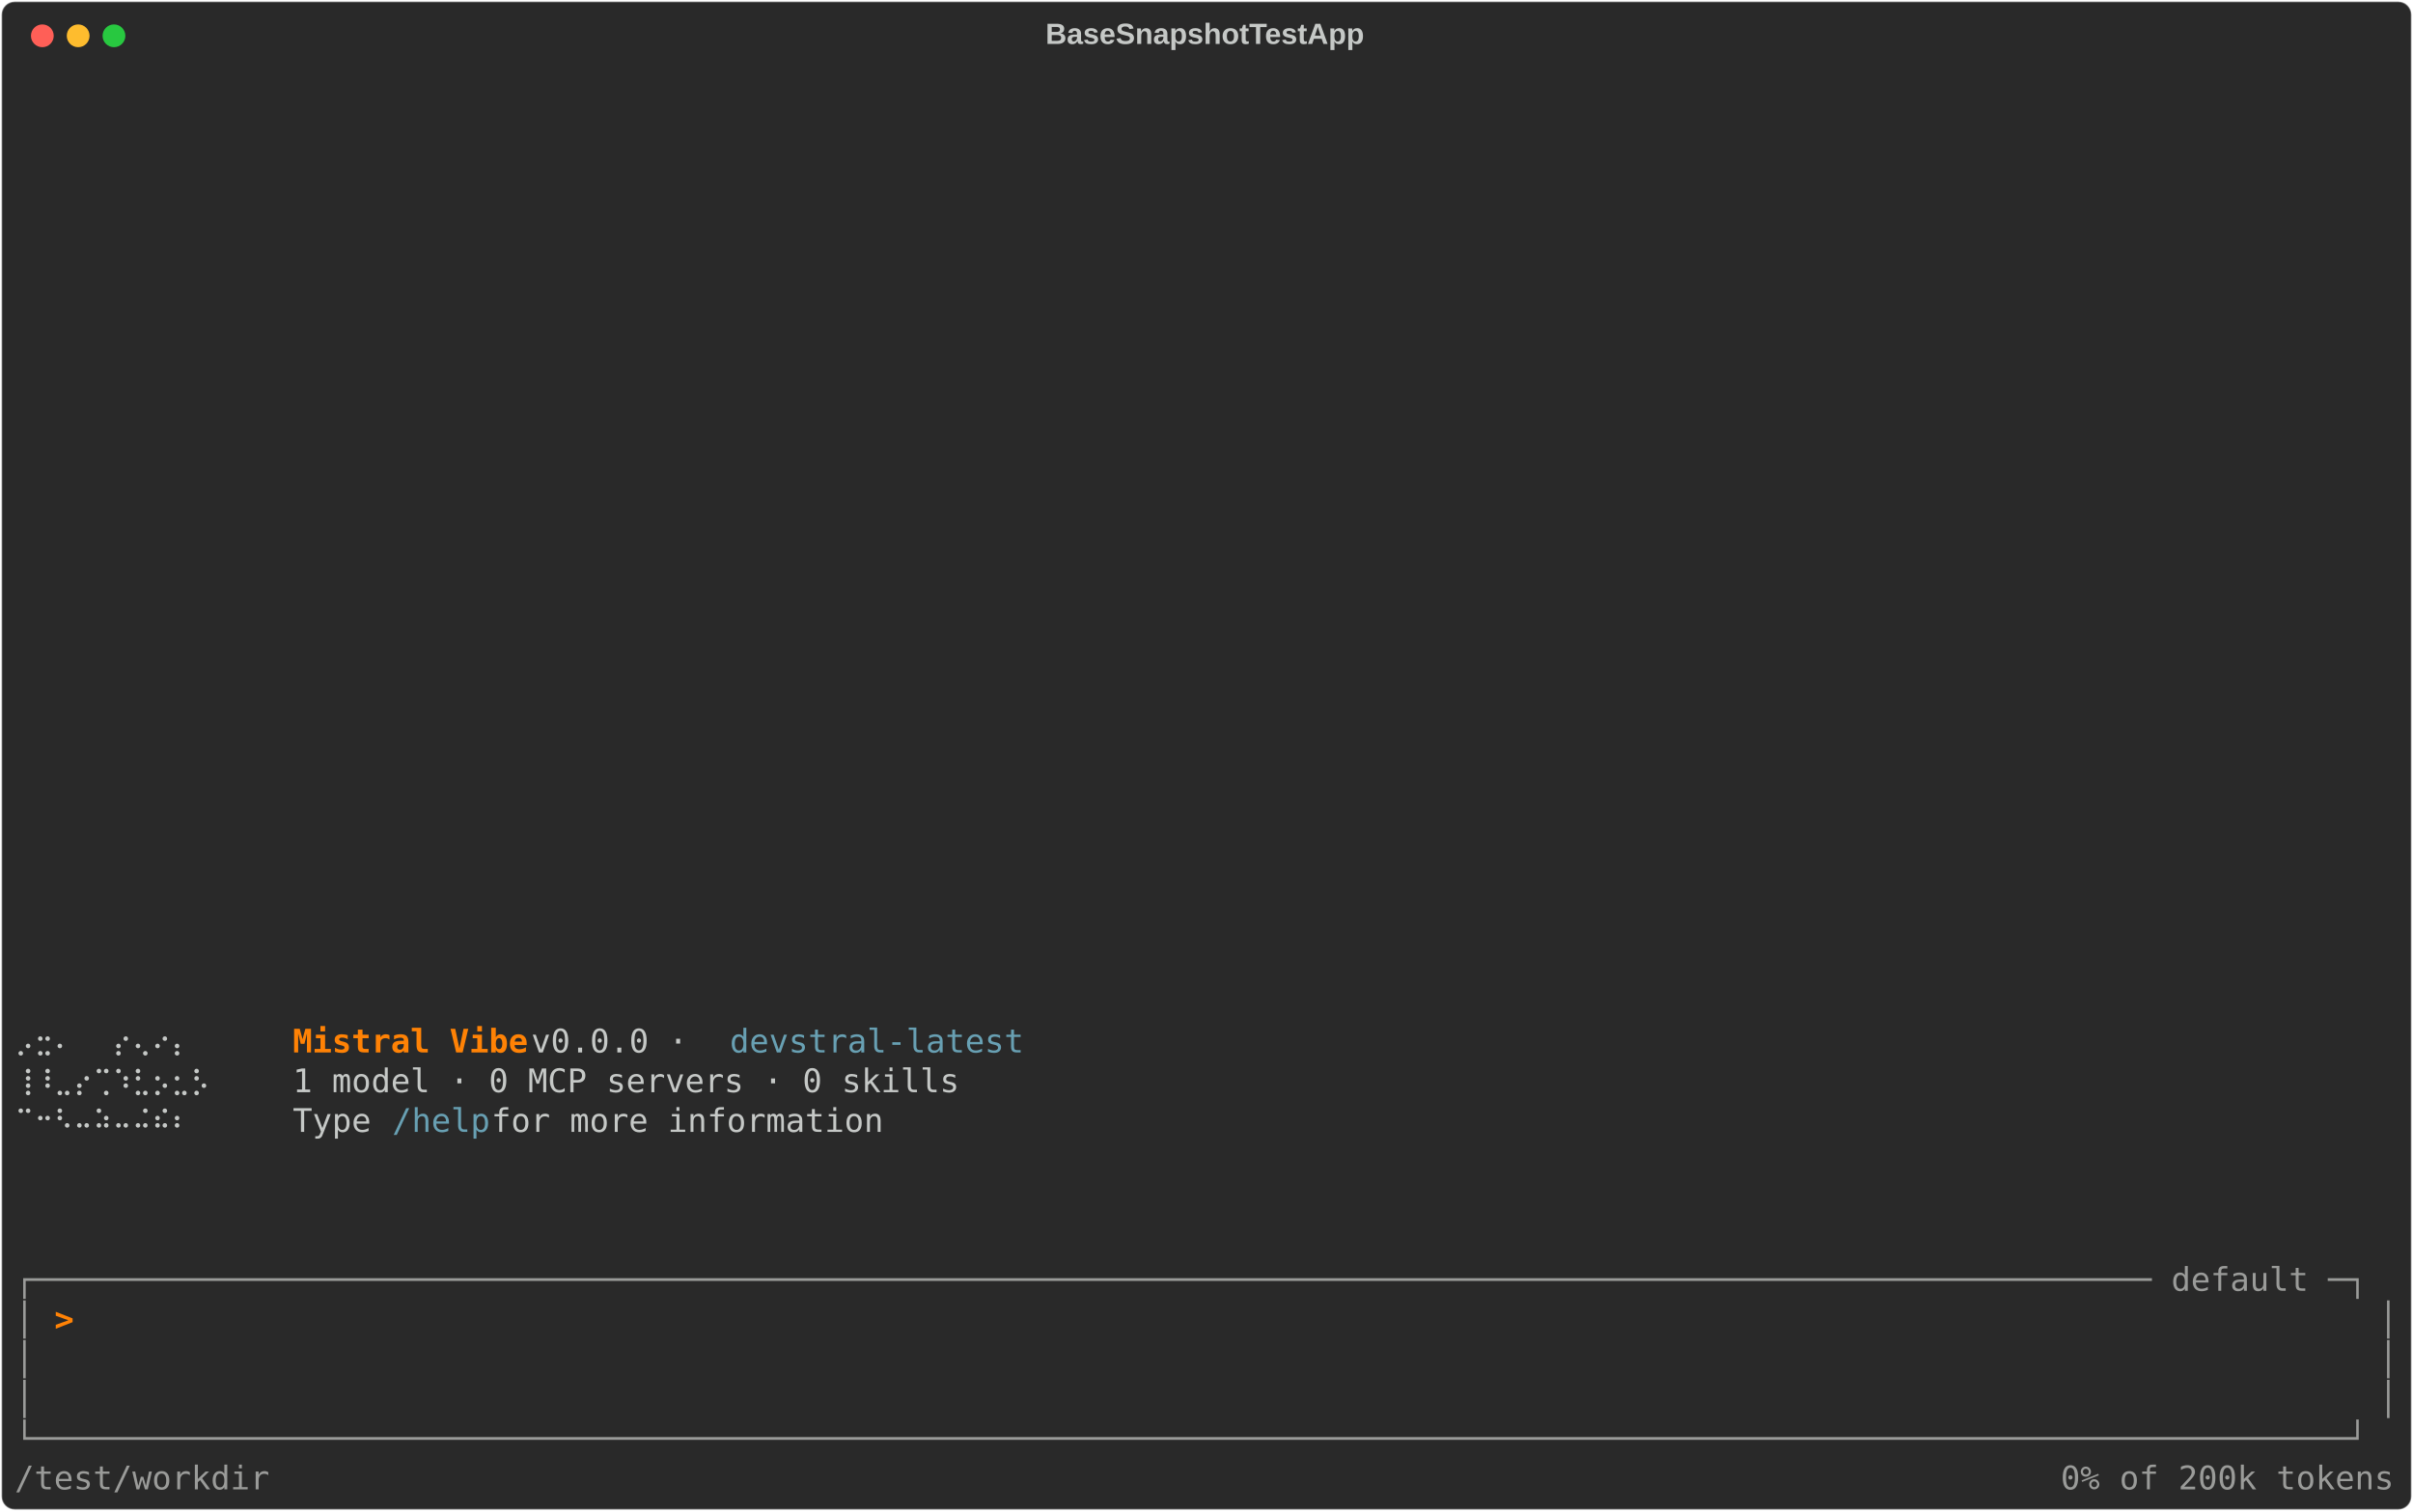
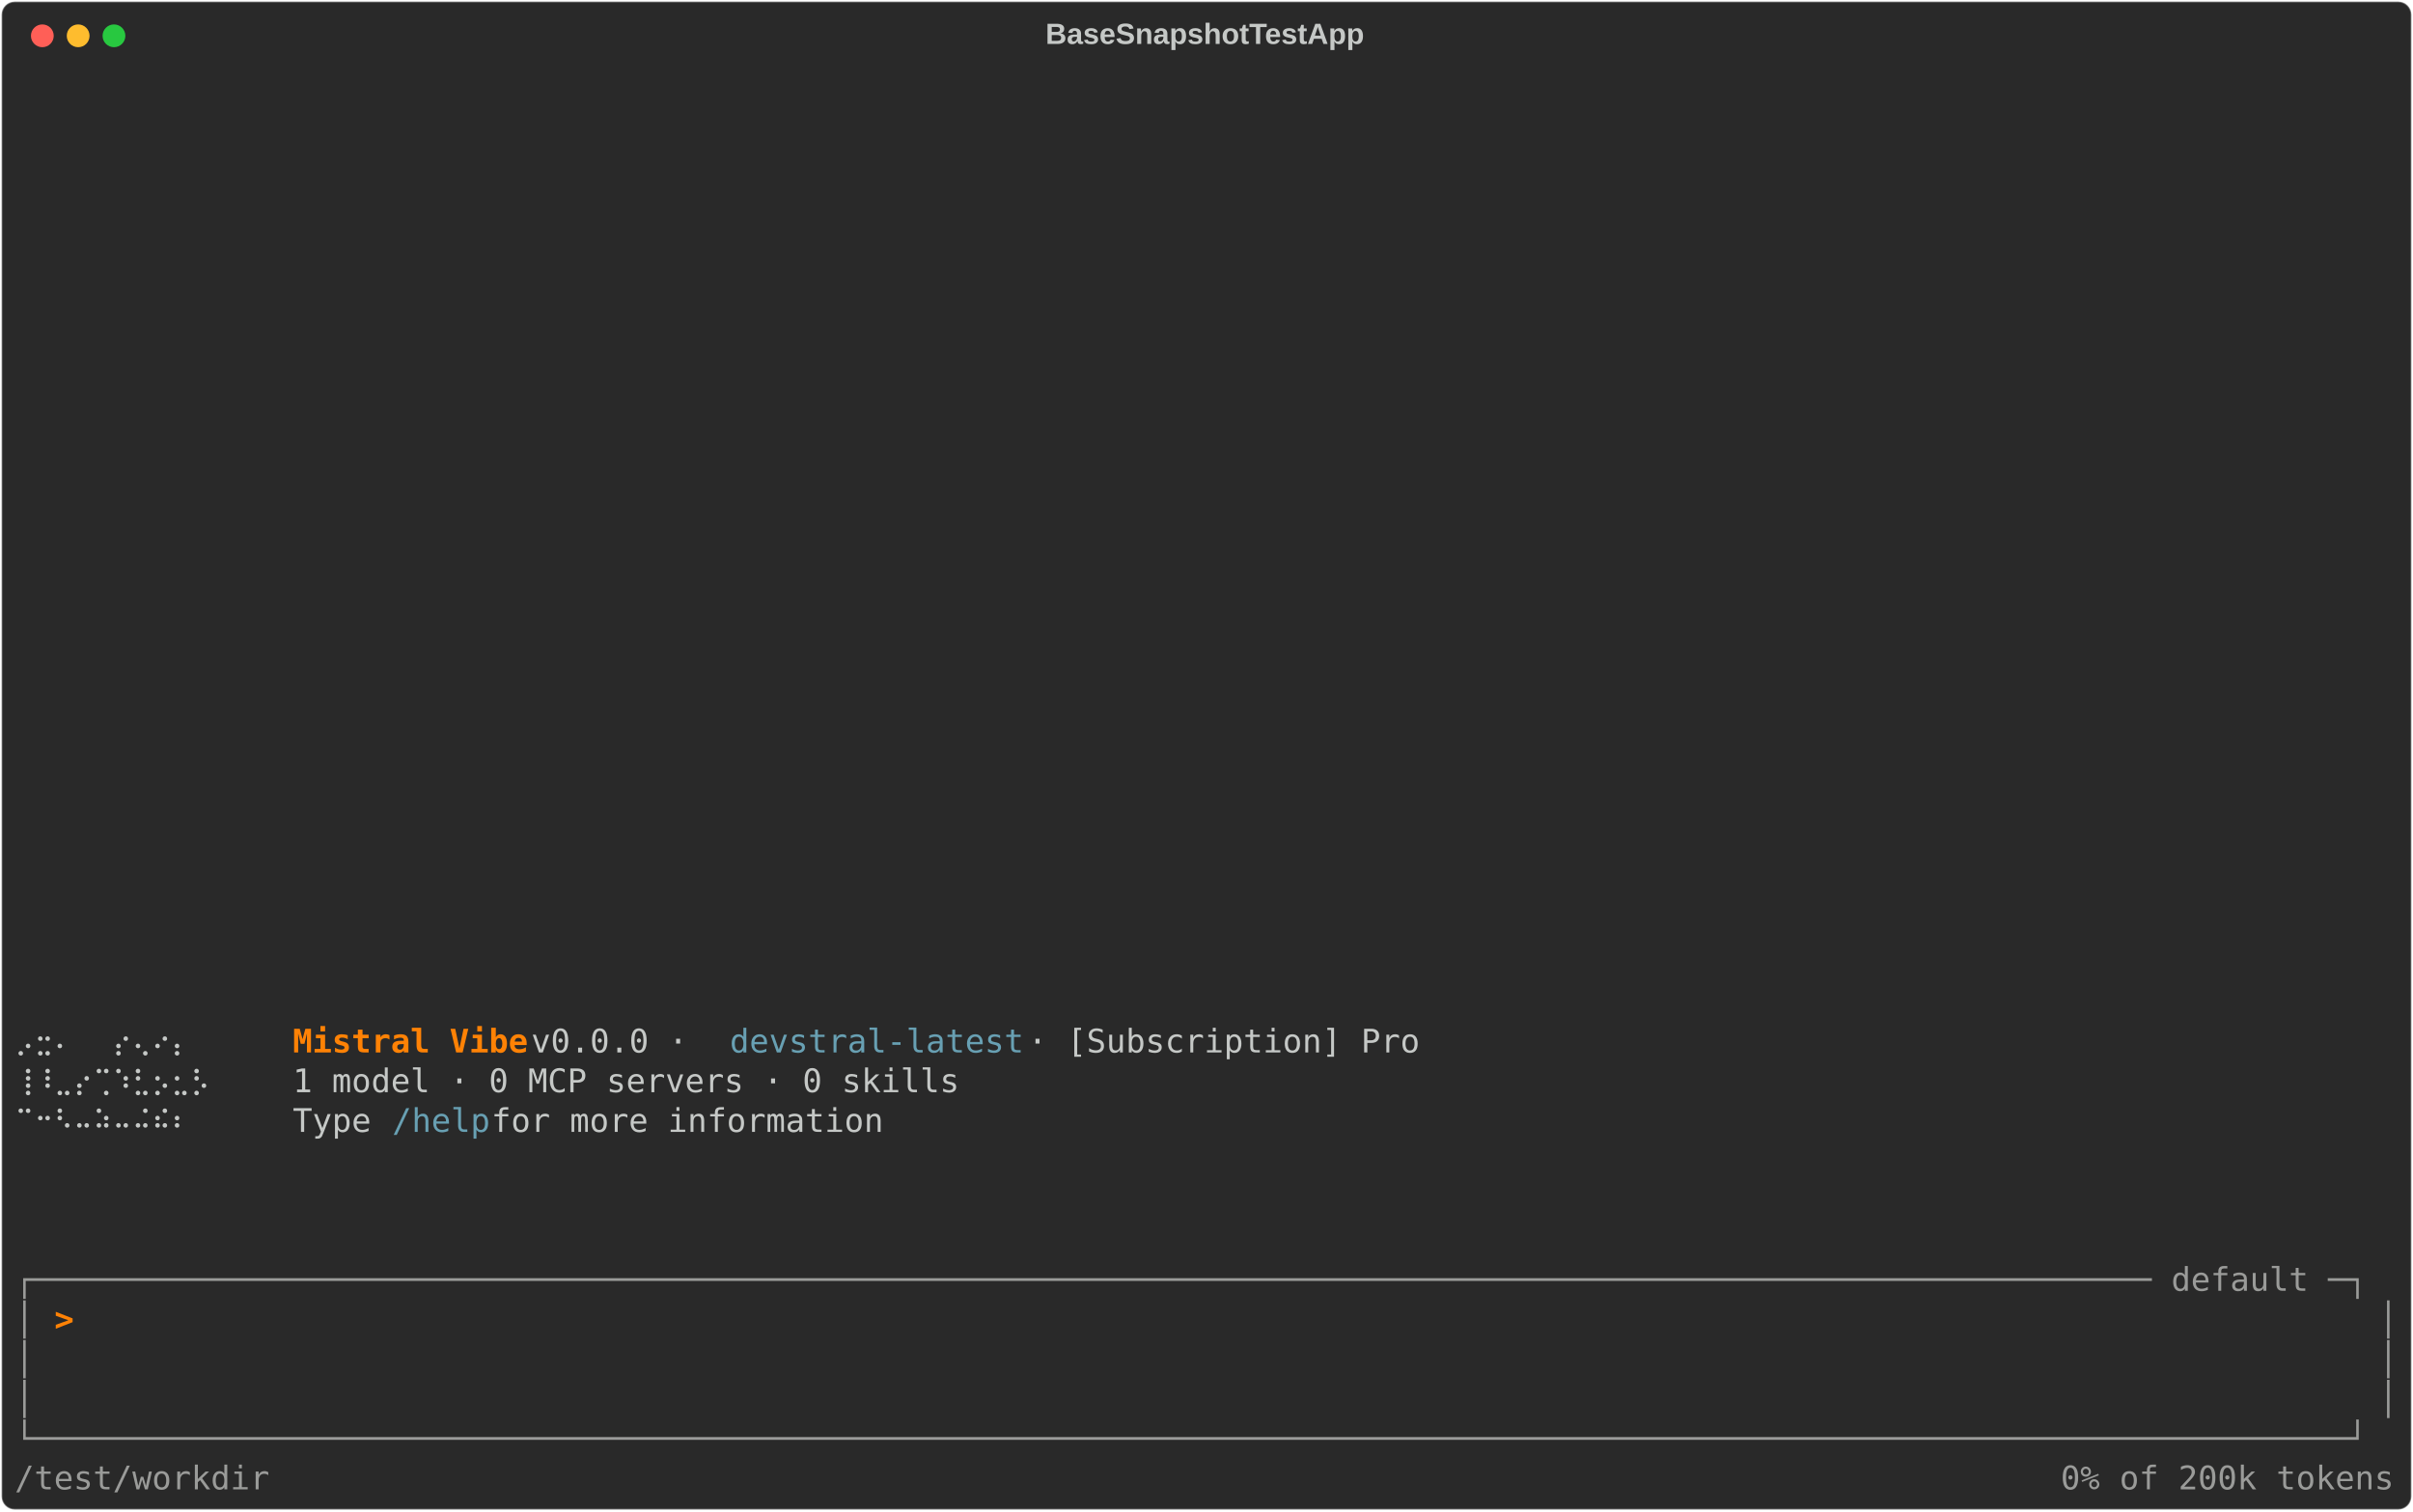
<svg xmlns="http://www.w3.org/2000/svg" class="rich-terminal" viewBox="0 0 1482 928.4">
  <style>

    @font-face {
        font-family: "Fira Code";
        src: local("FiraCode-Regular"),
                url("https://cdnjs.cloudflare.com/ajax/libs/firacode/6.2.0/woff2/FiraCode-Regular.woff2") format("woff2"),
                url("https://cdnjs.cloudflare.com/ajax/libs/firacode/6.2.0/woff/FiraCode-Regular.woff") format("woff");
        font-style: normal;
        font-weight: 400;
    }
    @font-face {
        font-family: "Fira Code";
        src: local("FiraCode-Bold"),
                url("https://cdnjs.cloudflare.com/ajax/libs/firacode/6.2.0/woff2/FiraCode-Bold.woff2") format("woff2"),
                url("https://cdnjs.cloudflare.com/ajax/libs/firacode/6.2.0/woff/FiraCode-Bold.woff") format("woff");
        font-style: bold;
        font-weight: 700;
    }

    .terminal-matrix {
        font-family: Fira Code, monospace;
        font-size: 20px;
        line-height: 24.4px;
        font-variant-east-asian: full-width;
    }

    .terminal-title {
        font-size: 18px;
        font-weight: bold;
        font-family: arial;
    }

    .terminal-r1 { fill: #c5c8c6 }
.terminal-r2 { fill: #ff8205;font-weight: bold }
.terminal-r3 { fill: #68a0b3 }
.terminal-r4 { fill: #9a9b99 }
    </style>
  <defs>
    <clipPath id="terminal-clip-terminal">
      <rect x="0" y="0" width="1463.0" height="877.4" />
    </clipPath>
    <clipPath id="terminal-line-0">
      <rect x="0" y="1.5" width="1464" height="24.65" />
    </clipPath>
    <clipPath id="terminal-line-1">
      <rect x="0" y="25.9" width="1464" height="24.65" />
    </clipPath>
    <clipPath id="terminal-line-2">
      <rect x="0" y="50.3" width="1464" height="24.65" />
    </clipPath>
    <clipPath id="terminal-line-3">
      <rect x="0" y="74.7" width="1464" height="24.65" />
    </clipPath>
    <clipPath id="terminal-line-4">
      <rect x="0" y="99.1" width="1464" height="24.65" />
    </clipPath>
    <clipPath id="terminal-line-5">
      <rect x="0" y="123.5" width="1464" height="24.65" />
    </clipPath>
    <clipPath id="terminal-line-6">
      <rect x="0" y="147.9" width="1464" height="24.65" />
    </clipPath>
    <clipPath id="terminal-line-7">
      <rect x="0" y="172.3" width="1464" height="24.65" />
    </clipPath>
    <clipPath id="terminal-line-8">
      <rect x="0" y="196.7" width="1464" height="24.65" />
    </clipPath>
    <clipPath id="terminal-line-9">
      <rect x="0" y="221.1" width="1464" height="24.65" />
    </clipPath>
    <clipPath id="terminal-line-10">
      <rect x="0" y="245.5" width="1464" height="24.65" />
    </clipPath>
    <clipPath id="terminal-line-11">
      <rect x="0" y="269.9" width="1464" height="24.65" />
    </clipPath>
    <clipPath id="terminal-line-12">
      <rect x="0" y="294.3" width="1464" height="24.65" />
    </clipPath>
    <clipPath id="terminal-line-13">
      <rect x="0" y="318.7" width="1464" height="24.65" />
    </clipPath>
    <clipPath id="terminal-line-14">
      <rect x="0" y="343.1" width="1464" height="24.65" />
    </clipPath>
    <clipPath id="terminal-line-15">
      <rect x="0" y="367.5" width="1464" height="24.65" />
    </clipPath>
    <clipPath id="terminal-line-16">
      <rect x="0" y="391.9" width="1464" height="24.65" />
    </clipPath>
    <clipPath id="terminal-line-17">
      <rect x="0" y="416.3" width="1464" height="24.65" />
    </clipPath>
    <clipPath id="terminal-line-18">
      <rect x="0" y="440.7" width="1464" height="24.65" />
    </clipPath>
    <clipPath id="terminal-line-19">
      <rect x="0" y="465.1" width="1464" height="24.65" />
    </clipPath>
    <clipPath id="terminal-line-20">
      <rect x="0" y="489.5" width="1464" height="24.65" />
    </clipPath>
    <clipPath id="terminal-line-21">
      <rect x="0" y="513.9" width="1464" height="24.65" />
    </clipPath>
    <clipPath id="terminal-line-22">
      <rect x="0" y="538.3" width="1464" height="24.65" />
    </clipPath>
    <clipPath id="terminal-line-23">
      <rect x="0" y="562.7" width="1464" height="24.65" />
    </clipPath>
    <clipPath id="terminal-line-24">
      <rect x="0" y="587.1" width="1464" height="24.65" />
    </clipPath>
    <clipPath id="terminal-line-25">
      <rect x="0" y="611.5" width="1464" height="24.65" />
    </clipPath>
    <clipPath id="terminal-line-26">
      <rect x="0" y="635.9" width="1464" height="24.65" />
    </clipPath>
    <clipPath id="terminal-line-27">
      <rect x="0" y="660.3" width="1464" height="24.65" />
    </clipPath>
    <clipPath id="terminal-line-28">
      <rect x="0" y="684.7" width="1464" height="24.65" />
    </clipPath>
    <clipPath id="terminal-line-29">
      <rect x="0" y="709.1" width="1464" height="24.65" />
    </clipPath>
    <clipPath id="terminal-line-30">
      <rect x="0" y="733.5" width="1464" height="24.65" />
    </clipPath>
    <clipPath id="terminal-line-31">
      <rect x="0" y="757.9" width="1464" height="24.65" />
    </clipPath>
    <clipPath id="terminal-line-32">
      <rect x="0" y="782.3" width="1464" height="24.65" />
    </clipPath>
    <clipPath id="terminal-line-33">
      <rect x="0" y="806.7" width="1464" height="24.65" />
    </clipPath>
    <clipPath id="terminal-line-34">
      <rect x="0" y="831.1" width="1464" height="24.65" />
    </clipPath>
  </defs>
  <rect fill="#292929" stroke="rgba(255,255,255,0.35)" stroke-width="1" x="1" y="1" width="1480" height="926.4" rx="8" />
  <text class="terminal-title" fill="#c5c8c6" text-anchor="middle" x="740" y="27">BaseSnapshotTestApp</text>
  <g transform="translate(26,22)">
    <circle cx="0" cy="0" r="7" fill="#ff5f57" />
    <circle cx="22" cy="0" r="7" fill="#febc2e" />
    <circle cx="44" cy="0" r="7" fill="#28c840" />
  </g>
  <g transform="translate(9, 41)" clip-path="url(#terminal-clip-terminal)">
    <g class="terminal-matrix">
      <text class="terminal-r1" x="1464" y="20" textLength="12.2" clip-path="url(#terminal-line-0)">
</text>
      <text class="terminal-r1" x="1464" y="44.4" textLength="12.2" clip-path="url(#terminal-line-1)">
</text>
      <text class="terminal-r1" x="1464" y="68.8" textLength="12.2" clip-path="url(#terminal-line-2)">
</text>
      <text class="terminal-r1" x="1464" y="93.2" textLength="12.2" clip-path="url(#terminal-line-3)">
</text>
      <text class="terminal-r1" x="1464" y="117.6" textLength="12.2" clip-path="url(#terminal-line-4)">
</text>
      <text class="terminal-r1" x="1464" y="142" textLength="12.2" clip-path="url(#terminal-line-5)">
</text>
      <text class="terminal-r1" x="1464" y="166.4" textLength="12.2" clip-path="url(#terminal-line-6)">
</text>
      <text class="terminal-r1" x="1464" y="190.8" textLength="12.2" clip-path="url(#terminal-line-7)">
</text>
      <text class="terminal-r1" x="1464" y="215.2" textLength="12.2" clip-path="url(#terminal-line-8)">
</text>
      <text class="terminal-r1" x="1464" y="239.6" textLength="12.2" clip-path="url(#terminal-line-9)">
</text>
      <text class="terminal-r1" x="1464" y="264" textLength="12.2" clip-path="url(#terminal-line-10)">
</text>
      <text class="terminal-r1" x="1464" y="288.4" textLength="12.2" clip-path="url(#terminal-line-11)">
</text>
      <text class="terminal-r1" x="1464" y="312.8" textLength="12.2" clip-path="url(#terminal-line-12)">
</text>
      <text class="terminal-r1" x="1464" y="337.2" textLength="12.2" clip-path="url(#terminal-line-13)">
</text>
      <text class="terminal-r1" x="1464" y="361.6" textLength="12.2" clip-path="url(#terminal-line-14)">
</text>
      <text class="terminal-r1" x="1464" y="386" textLength="12.2" clip-path="url(#terminal-line-15)">
</text>
      <text class="terminal-r1" x="1464" y="410.4" textLength="12.2" clip-path="url(#terminal-line-16)">
</text>
      <text class="terminal-r1" x="1464" y="434.8" textLength="12.2" clip-path="url(#terminal-line-17)">
</text>
      <text class="terminal-r1" x="1464" y="459.2" textLength="12.2" clip-path="url(#terminal-line-18)">
</text>
      <text class="terminal-r1" x="1464" y="483.6" textLength="12.2" clip-path="url(#terminal-line-19)">
</text>
      <text class="terminal-r1" x="1464" y="508" textLength="12.2" clip-path="url(#terminal-line-20)">
</text>
      <text class="terminal-r1" x="1464" y="532.4" textLength="12.2" clip-path="url(#terminal-line-21)">
</text>
      <text class="terminal-r1" x="1464" y="556.8" textLength="12.2" clip-path="url(#terminal-line-22)">
</text>
      <text class="terminal-r1" x="1464" y="581.2" textLength="12.2" clip-path="url(#terminal-line-23)">
</text>
      <text class="terminal-r1" x="0" y="605.6" textLength="134.2" clip-path="url(#terminal-line-24)">  ⡠⣒⠄  ⡔⢄⠔⡄</text>
      <text class="terminal-r2" x="170.8" y="605.6" textLength="146.4" clip-path="url(#terminal-line-24)">Mistral Vibe</text>
      <text class="terminal-r1" x="317.2" y="605.6" textLength="122" clip-path="url(#terminal-line-24)"> v0.0.0 · </text>
      <text class="terminal-r3" x="439.2" y="605.6" textLength="183" clip-path="url(#terminal-line-24)">devstral-latest</text>
+       <text class="terminal-r1" x="622.2" y="605.6" textLength="256.2" clip-path="url(#terminal-line-24)"> · [Subscription] Pro</text>
      <text class="terminal-r1" x="1464" y="605.6" textLength="12.2" clip-path="url(#terminal-line-24)">
</text>
      <text class="terminal-r1" x="0" y="630" textLength="134.2" clip-path="url(#terminal-line-25)"> ⢸⠸⣀⡔⢉⠱⣃⡢⣂⡣</text>
      <text class="terminal-r1" x="170.8" y="630" textLength="414.8" clip-path="url(#terminal-line-25)">1 model · 0 MCP servers · 0 skills</text>
      <text class="terminal-r1" x="1464" y="630" textLength="12.2" clip-path="url(#terminal-line-25)">
</text>
      <text class="terminal-r1" x="0" y="654.4" textLength="134.2" clip-path="url(#terminal-line-26)">  ⠉⠒⠣⠤⠵⠤⠬⠮⠆</text>
      <text class="terminal-r1" x="170.8" y="654.4" textLength="61" clip-path="url(#terminal-line-26)">Type </text>
      <text class="terminal-r3" x="231.8" y="654.4" textLength="61" clip-path="url(#terminal-line-26)">/help</text>
      <text class="terminal-r1" x="292.8" y="654.4" textLength="256.2" clip-path="url(#terminal-line-26)"> for more information</text>
      <text class="terminal-r1" x="1464" y="654.4" textLength="12.2" clip-path="url(#terminal-line-26)">
</text>
      <text class="terminal-r1" x="1464" y="678.8" textLength="12.2" clip-path="url(#terminal-line-27)">
</text>
      <text class="terminal-r1" x="1464" y="703.2" textLength="12.2" clip-path="url(#terminal-line-28)">
</text>
      <text class="terminal-r1" x="1464" y="727.6" textLength="12.2" clip-path="url(#terminal-line-29)">
</text>
      <text class="terminal-r4" x="0" y="752" textLength="1464" clip-path="url(#terminal-line-30)">┌──────────────────────────────────────────────────────────────────────────────────────────────────────────── default ─┐</text>
      <text class="terminal-r1" x="1464" y="752" textLength="12.2" clip-path="url(#terminal-line-30)">
</text>
      <text class="terminal-r4" x="0" y="776.4" textLength="12.2" clip-path="url(#terminal-line-31)">│</text>
      <text class="terminal-r2" x="24.4" y="776.4" textLength="12.2" clip-path="url(#terminal-line-31)">&gt;</text>
      <text class="terminal-r4" x="1451.8" y="776.4" textLength="12.2" clip-path="url(#terminal-line-31)">│</text>
      <text class="terminal-r1" x="1464" y="776.4" textLength="12.2" clip-path="url(#terminal-line-31)">
</text>
      <text class="terminal-r4" x="0" y="800.8" textLength="12.2" clip-path="url(#terminal-line-32)">│</text>
      <text class="terminal-r4" x="1451.8" y="800.8" textLength="12.2" clip-path="url(#terminal-line-32)">│</text>
      <text class="terminal-r1" x="1464" y="800.8" textLength="12.2" clip-path="url(#terminal-line-32)">
</text>
      <text class="terminal-r4" x="0" y="825.2" textLength="12.2" clip-path="url(#terminal-line-33)">│</text>
      <text class="terminal-r4" x="1451.8" y="825.2" textLength="12.2" clip-path="url(#terminal-line-33)">│</text>
      <text class="terminal-r1" x="1464" y="825.2" textLength="12.2" clip-path="url(#terminal-line-33)">
</text>
      <text class="terminal-r4" x="0" y="849.6" textLength="1464" clip-path="url(#terminal-line-34)">└──────────────────────────────────────────────────────────────────────────────────────────────────────────────────────┘</text>
      <text class="terminal-r1" x="1464" y="849.6" textLength="12.2" clip-path="url(#terminal-line-34)">
</text>
      <text class="terminal-r4" x="0" y="874" textLength="158.6" clip-path="url(#terminal-line-35)">/test/workdir</text>
      <text class="terminal-r4" x="1256.6" y="874" textLength="207.4" clip-path="url(#terminal-line-35)">0% of 200k tokens</text>
    </g>
  </g>
</svg>
